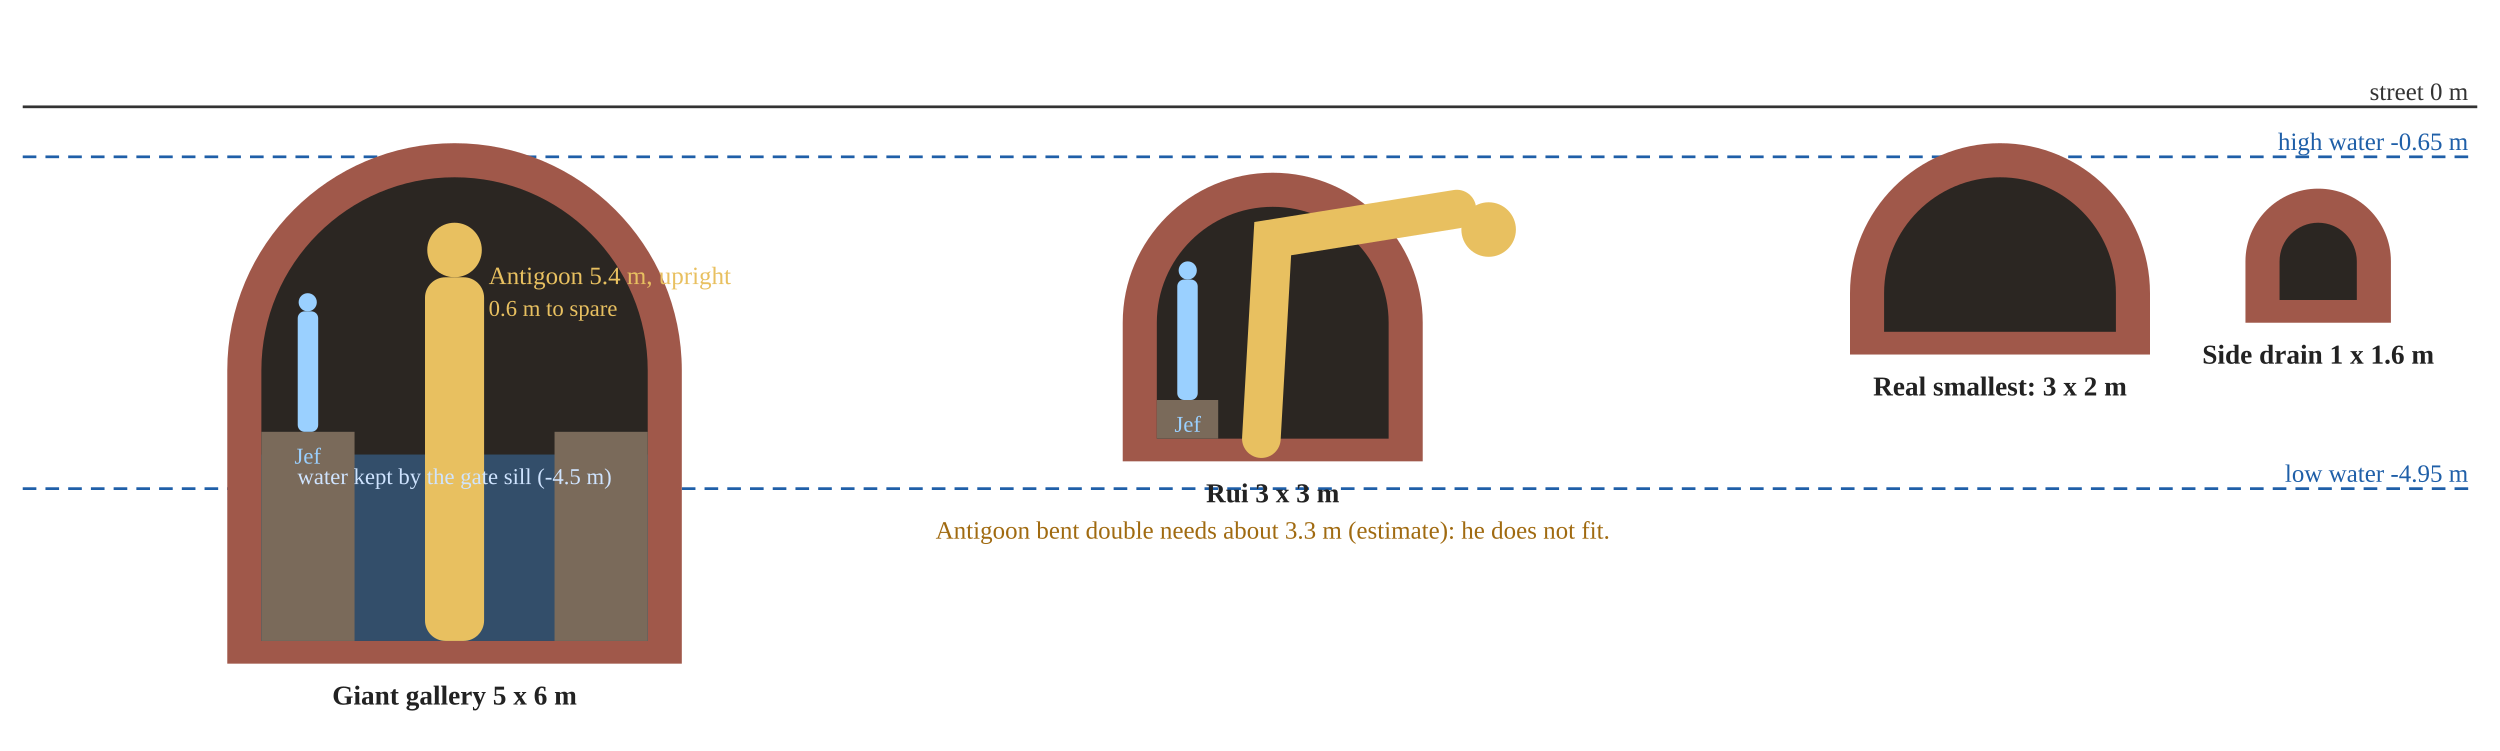
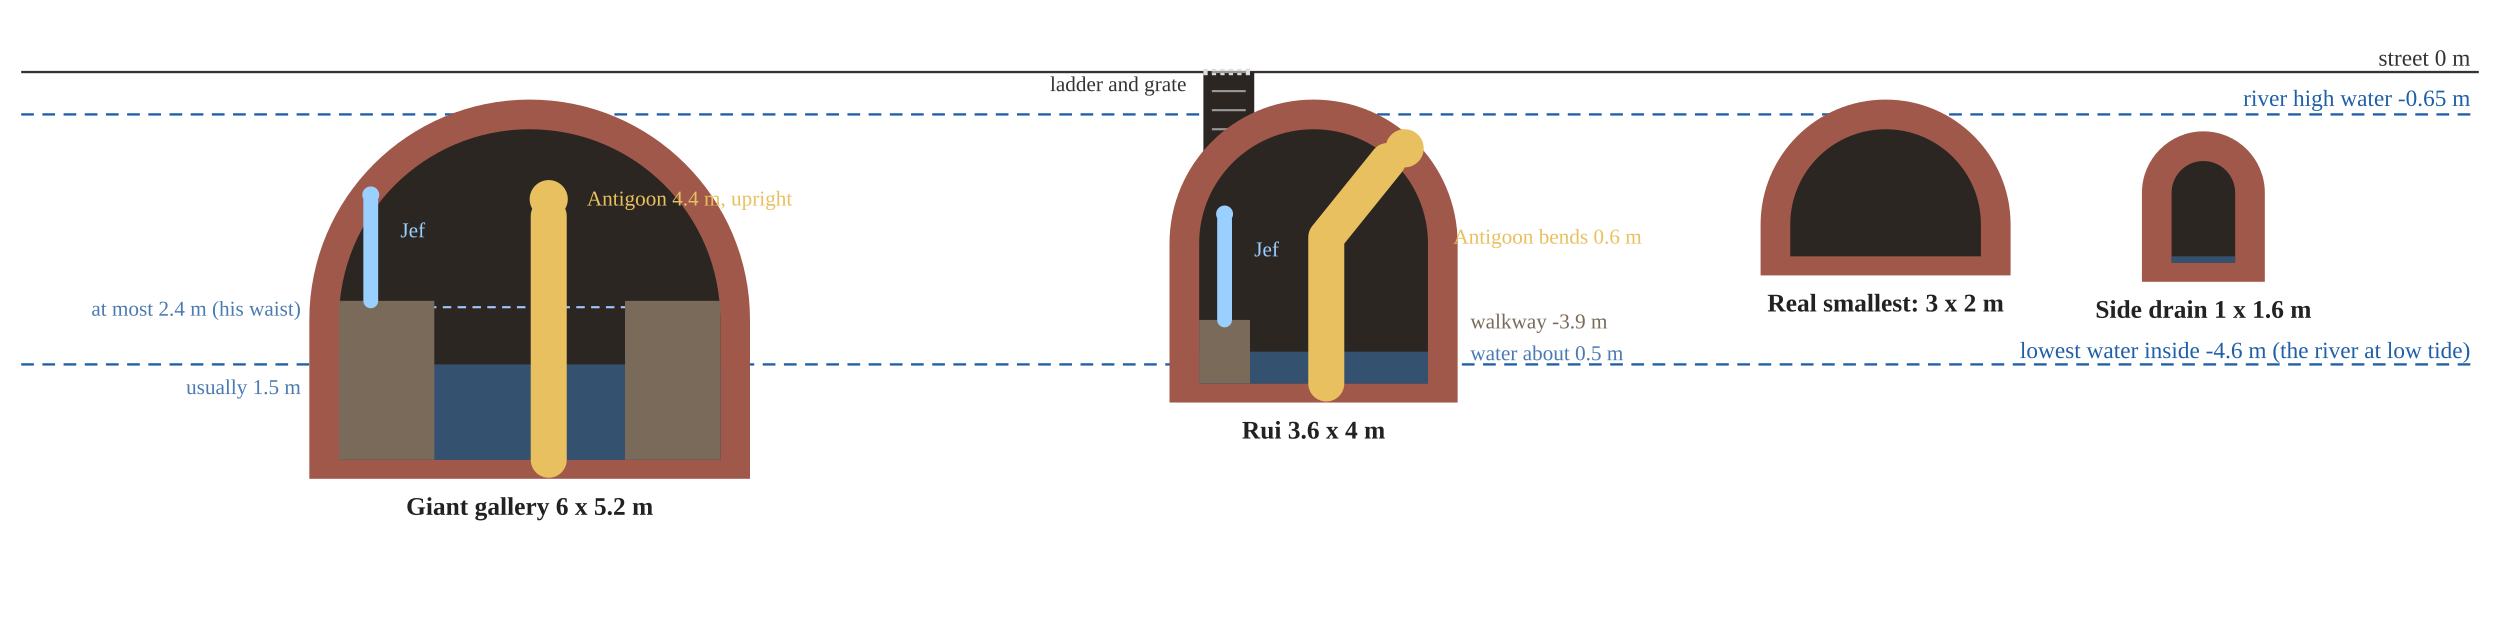
- <svg xmlns="http://www.w3.org/2000/svg" viewBox="0 0 1100 330" width="1100" height="330" style="background:#f4eee0;border:1px solid #ccc">
-   <line x1="10" y1="47" x2="1090" y2="47" stroke="#333" stroke-width="1.2" />
-   <text x="1086" y="44" text-anchor="end" fill="#333" font-size="11">street 0 m</text>
-   <line x1="10" y1="69" x2="1090" y2="69" stroke="#1f5fa8" stroke-width="1.2" stroke-dasharray="6 4" />
-   <text x="1086" y="66" text-anchor="end" fill="#1f5fa8" font-size="11">high water -0.65 m</text>
-   <line x1="10" y1="215" x2="1090" y2="215" stroke="#1f5fa8" stroke-width="1.2" stroke-dasharray="6 4" />
-   <text x="1086" y="212" text-anchor="end" fill="#1f5fa8" font-size="11">low water -4.95 m</text>
-   <path d="M100.0,292 L100.0,163 A100.0,100.0 0 0 1 300.0,163 L300.0,292 Z" fill="#a0584a" />
-   <path d="M115.0,282 L115.0,163 A85.0,85.0 0 0 1 285.0,163 L285.0,282 Z" fill="#2b2622" />
-   <rect x="115" y="200" width="170" height="82" fill="#3a6a9a" fill-opacity=".6" />
-   <rect x="115" y="190" width="41" height="92" fill="#7a6a5a" />
-   <rect x="244" y="190" width="41" height="92" fill="#7a6a5a" />
-   <text x="200" y="310" text-anchor="middle" font-size="12" font-weight="bold" fill="#222">Giant gallery 5 x 6 m</text>
-   <rect x="187" y="122" width="26" height="160" rx="9" fill="#e8c060" />
-   <circle cx="200" cy="110" r="12" fill="#e8c060" />
-   <text x="215" y="125" font-size="11" fill="#e8c060">Antigoon 5.4 m, upright</text>
-   <text x="215" y="139" font-size="10" fill="#e8c060">0.6 m to spare</text>
-   <rect x="131" y="137" width="9" height="53" rx="3" fill="#9ad0ff" />
-   <circle cx="135.4" cy="133" r="4" fill="#9ad0ff" />
-   <text x="135.4" y="204" text-anchor="middle" font-size="10" fill="#9ad0ff">Jef</text>
-   <text x="200" y="213" text-anchor="middle" font-size="10" fill="#cfe4ff">water kept by the gate sill (-4.5 m)</text>
-   <path d="M494.0,203 L494.0,142 A66.0,66.0 0 0 1 626.0,142 L626.0,203 Z" fill="#a0584a" />
-   <path d="M509.0,193 L509.0,142 A51.0,51.0 0 0 1 611.0,142 L611.0,193 Z" fill="#2b2622" />
-   <rect x="509" y="176" width="27" height="17" fill="#7a6a5a" />
-   <text x="560" y="221" text-anchor="middle" font-size="12" font-weight="bold" fill="#222">Rui 3 x 3 m</text>
-   <rect x="518" y="123" width="9" height="53" rx="3" fill="#9ad0ff" />
-   <circle cx="522.6" cy="119" r="4" fill="#9ad0ff" />
-   <text x="522.6" y="190" text-anchor="middle" font-size="10" fill="#9ad0ff">Jef</text>
-   <path d="M555,193 L560,105 L641,92" stroke="#e8c060" stroke-width="17" fill="none" stroke-linecap="round" />
-   <circle cx="655" cy="101" r="12" fill="#e8c060" />
-   <text x="560" y="237" text-anchor="middle" font-size="11" fill="#a06a10">Antigoon bent double needs about 3.3 m (estimate): he does not fit.</text>
-   <path d="M814.0,156 L814.0,129 A66.0,66.0 0 0 1 946.0,129 L946.0,156 Z" fill="#a0584a" />
-   <path d="M829.0,146 L829.0,129 A51.0,51.0 0 0 1 931.0,129 L931.0,146 Z" fill="#2b2622" />
-   <text x="880" y="174" text-anchor="middle" font-size="12" font-weight="bold" fill="#222">Real smallest: 3 x 2 m</text>
-   <path d="M988.0,142 L988.0,115 A32.0,32.0 0 0 1 1052.0,115 L1052.0,142 Z" fill="#a0584a" />
-   <path d="M1003.0,132 L1003.0,115 A17.0,17.0 0 0 1 1037.0,115 L1037.0,132 Z" fill="#2b2622" />
-   <text x="1020" y="160" text-anchor="middle" font-size="12" font-weight="bold" fill="#222">Side drain 1 x 1.6 m</text>
+ <svg xmlns="http://www.w3.org/2000/svg" viewBox="0 0 1180 300" width="1180" height="300" style="background:#f4eee0">
+   <line x1="10" y1="34" x2="1170" y2="34" stroke="#333" stroke-width="1.1" />
+   <text x="1166" y="31" text-anchor="end" fill="#333" font-size="11">street 0 m</text>
+   <line x1="10" y1="54" x2="1170" y2="54" stroke="#1f5fa8" stroke-width="1.1" stroke-dasharray="6 4" />
+   <text x="1166" y="50" text-anchor="end" fill="#1f5fa8" font-size="11">river high water -0.65 m</text>
+   <line x1="10" y1="172" x2="1170" y2="172" stroke="#1f5fa8" stroke-width="1.1" stroke-dasharray="6 4" />
+   <text x="1166" y="169" text-anchor="end" fill="#1f5fa8" font-size="11">lowest water inside -4.6 m (the river at low tide)</text>
+   <path d="M146.0,226 L146.0,151 A104.0,104.0 0 0 1 354.0,151 L354.0,226 Z" fill="#a0584a" />
+   <path d="M160.0,217 L160.0,151 A90.0,90.0 0 0 1 340.0,151 L340.0,217 Z" fill="#2b2622" />
+   <rect x="160" y="172" width="180" height="45" fill="#3a6a9a" fill-opacity=".65" />
+   <line x1="160" y1="145" x2="340" y2="145" stroke="#9ac8ff" stroke-dasharray="4 3" />
+   <rect x="160" y="142" width="45" height="75" fill="#7a6a5a" />
+   <rect x="295" y="142" width="45" height="75" fill="#7a6a5a" />
+   <text x="250" y="243" text-anchor="middle" font-size="12" font-weight="bold" fill="#222">Giant gallery 6 x 5.2 m</text>
+   <line x1="259" y1="217" x2="259" y2="102" stroke="#e8c060" stroke-width="17" stroke-linecap="round" />
+   <circle cx="259" cy="94" r="9" fill="#e8c060" />
+   <text x="277" y="97" font-size="10" fill="#e8c060">Antigoon 4.4 m, upright</text>
+   <line x1="175" y1="142" x2="175" y2="95" stroke="#9ad0ff" stroke-width="7" stroke-linecap="round" />
+   <circle cx="175" cy="92" r="4" fill="#9ad0ff" />
+   <text x="189" y="112" font-size="10" fill="#9ad0ff">Jef</text>
+   <text x="142" y="149" text-anchor="end" font-size="10" fill="#4a7ab0">at most 2.4 m (his waist)</text>
+   <text x="142" y="186" text-anchor="end" font-size="10" fill="#4a7ab0">usually 1.5 m</text>
+   <rect x="568" y="34" width="24" height="45" fill="#2b2622" />
+   <line x1="568" y1="34" x2="592" y2="34" stroke="#ddd" stroke-width="3" stroke-dasharray="2 2" />
+   <text x="560" y="43" text-anchor="end" font-size="10" fill="#333">ladder and grate</text>
+   <line x1="572" y1="142" x2="588" y2="142" stroke="#999" />
+   <line x1="572" y1="133" x2="588" y2="133" stroke="#999" />
+   <line x1="572" y1="124" x2="588" y2="124" stroke="#999" />
+   <line x1="572" y1="115" x2="588" y2="115" stroke="#999" />
+   <line x1="572" y1="106" x2="588" y2="106" stroke="#999" />
+   <line x1="572" y1="97" x2="588" y2="97" stroke="#999" />
+   <line x1="572" y1="88" x2="588" y2="88" stroke="#999" />
+   <line x1="572" y1="79" x2="588" y2="79" stroke="#999" />
+   <line x1="572" y1="70" x2="588" y2="70" stroke="#999" />
+   <line x1="572" y1="61" x2="588" y2="61" stroke="#999" />
+   <line x1="572" y1="52" x2="588" y2="52" stroke="#999" />
+   <line x1="572" y1="43" x2="588" y2="43" stroke="#999" />
+   <line x1="572" y1="34" x2="588" y2="34" stroke="#999" />
+   <path d="M552.0,190 L552.0,115 A68.0,68.0 0 0 1 688.0,115 L688.0,190 Z" fill="#a0584a" />
+   <path d="M566.0,181 L566.0,115 A54.0,54.0 0 0 1 674.0,115 L674.0,181 Z" fill="#2b2622" />
+   <rect x="566" y="166" width="108" height="15" fill="#3a6a9a" fill-opacity=".65" />
+   <rect x="566" y="151" width="24" height="30" fill="#7a6a5a" />
+   <text x="620" y="207" text-anchor="middle" font-size="12" font-weight="bold" fill="#222">Rui 3.6 x 4 m</text>
+   <polyline points="626,181 626,112 655,76" fill="none" stroke="#e8c060" stroke-width="17" stroke-linecap="round" stroke-linejoin="round" />
+   <circle cx="663" cy="70" r="9" fill="#e8c060" />
+   <text x="686" y="115" font-size="10" fill="#e8c060">Antigoon bends 0.6 m</text>
+   <line x1="578" y1="151" x2="578" y2="104" stroke="#9ad0ff" stroke-width="7" stroke-linecap="round" />
+   <circle cx="578" cy="101" r="4" fill="#9ad0ff" />
+   <text x="592" y="121" font-size="10" fill="#9ad0ff">Jef</text>
+   <text x="694" y="170" font-size="10" fill="#4a7ab0">water about 0.5 m</text>
+   <text x="694" y="155" font-size="10" fill="#7a6a5a">walkway -3.9 m</text>
+   <path d="M831.0,130 L831.0,106 A59.0,59.0 0 0 1 949.0,106 L949.0,130 Z" fill="#a0584a" />
+   <path d="M845.0,121 L845.0,106 A45.0,45.0 0 0 1 935.0,106 L935.0,121 Z" fill="#2b2622" />
+   <text x="890" y="147" text-anchor="middle" font-size="12" font-weight="bold" fill="#222">Real smallest: 3 x 2 m</text>
+   <path d="M1011.0,133 L1011.0,91 A29.0,29.0 0 0 1 1069.0,91 L1069.0,133 Z" fill="#a0584a" />
+   <path d="M1025.0,124 L1025.0,91 A15.0,15.0 0 0 1 1055.0,91 L1055.0,124 Z" fill="#2b2622" />
+   <rect x="1025" y="121" width="30" height="3" fill="#3a6a9a" fill-opacity=".65" />
+   <text x="1040" y="150" text-anchor="middle" font-size="12" font-weight="bold" fill="#222">Side drain 1 x 1.6 m</text>
</svg>
